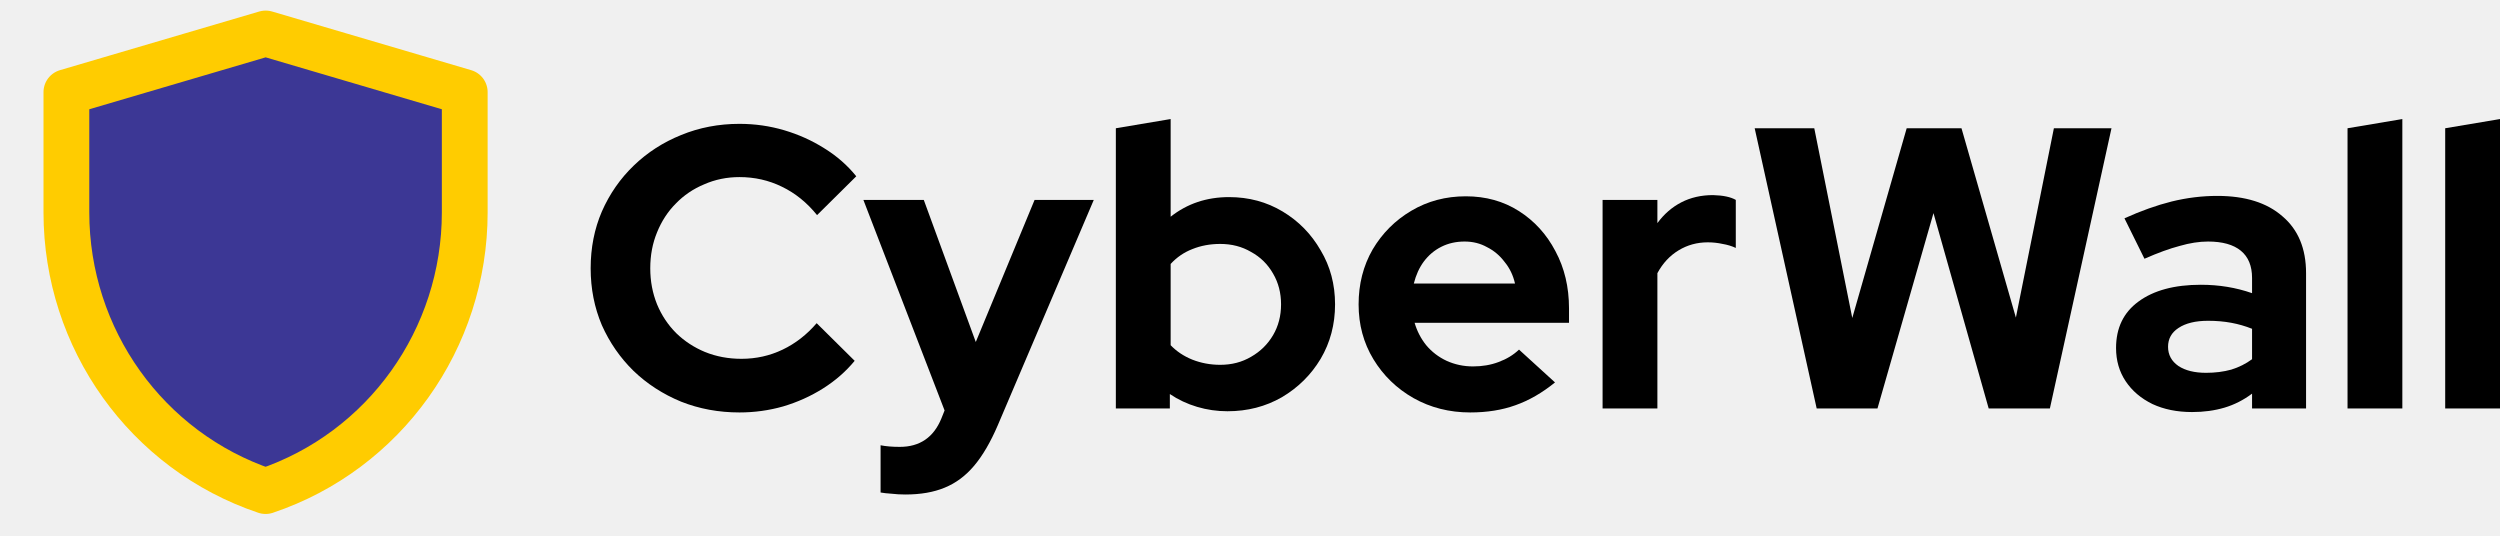
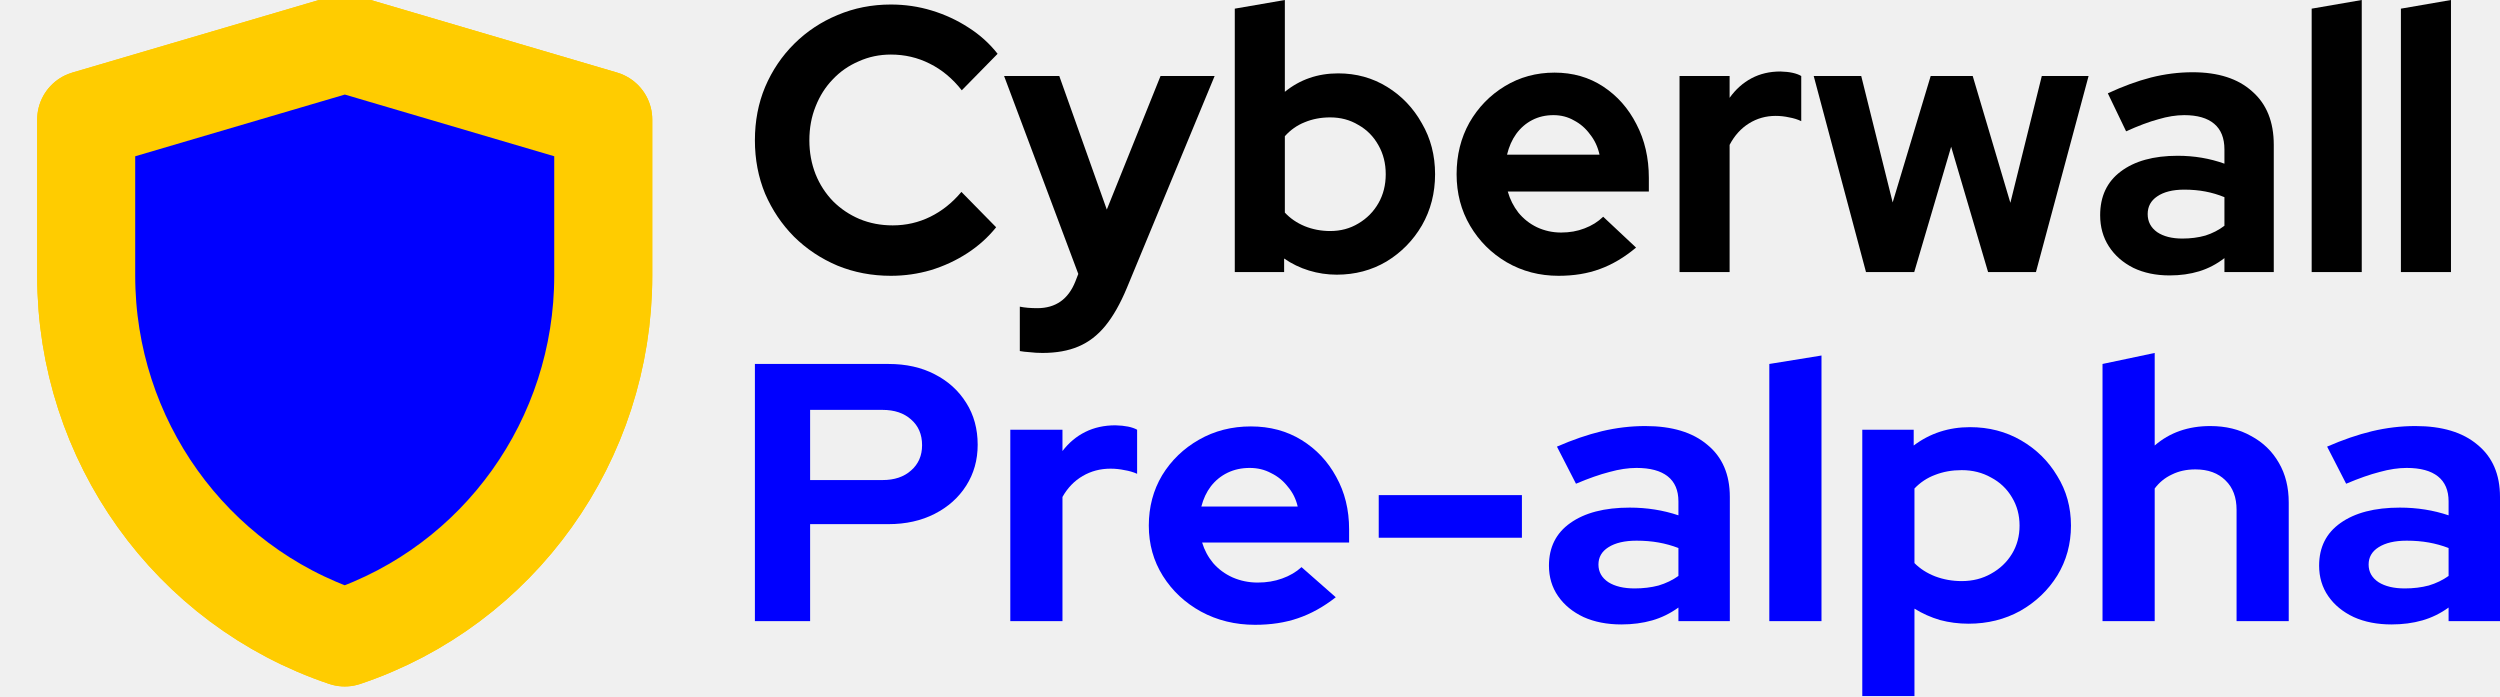
- <svg xmlns="http://www.w3.org/2000/svg" width="546" height="117" viewBox="0 0 546 117" fill="none">
-   <path d="M161.499 90.079C156.956 90.079 152.705 89.292 148.744 87.719C144.784 86.087 141.318 83.843 138.348 80.987C135.436 78.132 133.135 74.809 131.446 71.021C129.815 67.175 129 63.037 129 58.608C129 54.12 129.815 49.982 131.446 46.194C133.135 42.347 135.465 38.996 138.435 36.141C141.406 33.285 144.842 31.07 148.744 29.497C152.705 27.865 156.956 27.049 161.499 27.049C164.877 27.049 168.139 27.515 171.284 28.448C174.429 29.38 177.341 30.692 180.02 32.382C182.758 34.072 185.087 36.112 187.009 38.501L178.448 46.981C176.235 44.242 173.672 42.173 170.76 40.774C167.906 39.375 164.819 38.676 161.499 38.676C158.762 38.676 156.199 39.2 153.811 40.249C151.423 41.24 149.356 42.639 147.608 44.446C145.861 46.194 144.492 48.292 143.502 50.74C142.512 53.129 142.017 55.752 142.017 58.608C142.017 61.405 142.512 64.028 143.502 66.475C144.492 68.865 145.89 70.963 147.696 72.77C149.501 74.518 151.598 75.888 153.986 76.879C156.432 77.869 159.082 78.365 161.936 78.365C165.139 78.365 168.139 77.694 170.934 76.354C173.73 75.013 176.205 73.09 178.36 70.584L186.66 78.802C184.738 81.133 182.437 83.144 179.758 84.834C177.079 86.524 174.167 87.835 171.022 88.768C167.935 89.642 164.761 90.079 161.499 90.079Z" fill="black" />
-   <path d="M197.735 108C196.687 108 195.668 107.942 194.678 107.825C193.746 107.767 192.959 107.679 192.319 107.563V97.247C193.484 97.481 194.881 97.597 196.512 97.597C200.88 97.597 203.909 95.528 205.598 91.39L206.297 89.642L188.562 43.659H201.754L213.111 74.693L225.954 43.659H238.883L217.916 92.876C216.344 96.548 214.625 99.491 212.762 101.706C210.898 103.92 208.743 105.523 206.297 106.514C203.909 107.505 201.055 108 197.735 108Z" fill="black" />
-   <path d="M243.701 89.205V28.011L255.67 26V47.331C259.281 44.475 263.533 43.047 268.425 43.047C272.735 43.047 276.637 44.096 280.132 46.194C283.626 48.292 286.393 51.119 288.431 54.674C290.528 58.171 291.577 62.105 291.577 66.475C291.577 70.847 290.528 74.809 288.431 78.365C286.335 81.861 283.51 84.659 279.957 86.757C276.404 88.797 272.444 89.817 268.076 89.817C265.804 89.817 263.591 89.496 261.436 88.855C259.281 88.214 257.301 87.281 255.495 86.058V89.205H243.701ZM266.503 79.676C269.008 79.676 271.25 79.093 273.23 77.927C275.269 76.762 276.87 75.188 278.035 73.207C279.2 71.225 279.782 68.981 279.782 66.475C279.782 63.969 279.2 61.726 278.035 59.744C276.87 57.704 275.269 56.131 273.23 55.023C271.25 53.858 269.008 53.275 266.503 53.275C264.29 53.275 262.252 53.654 260.388 54.411C258.582 55.111 257.01 56.189 255.67 57.646V75.392C256.951 76.733 258.524 77.782 260.388 78.539C262.31 79.297 264.348 79.676 266.503 79.676Z" fill="black" />
-   <path d="M321.093 90.079C316.55 90.079 312.415 89.03 308.687 86.932C305.018 84.834 302.106 82.007 299.951 78.452C297.796 74.897 296.719 70.905 296.719 66.475C296.719 62.046 297.738 58.054 299.776 54.499C301.873 50.944 304.698 48.117 308.251 46.019C311.803 43.921 315.764 42.872 320.132 42.872C324.5 42.872 328.373 43.95 331.751 46.107C335.129 48.263 337.78 51.177 339.702 54.849C341.682 58.52 342.672 62.687 342.672 67.35V70.497H308.95C309.474 72.303 310.318 73.935 311.483 75.392C312.706 76.849 314.191 77.986 315.939 78.802C317.744 79.618 319.666 80.026 321.705 80.026C323.743 80.026 325.607 79.705 327.296 79.064C329.043 78.423 330.528 77.519 331.751 76.354L339.614 83.522C336.819 85.795 333.936 87.456 330.965 88.505C328.053 89.554 324.762 90.079 321.093 90.079ZM308.775 61.93H330.878C330.47 60.123 329.713 58.549 328.606 57.209C327.558 55.81 326.277 54.732 324.762 53.974C323.306 53.158 321.676 52.751 319.87 52.751C318.006 52.751 316.317 53.129 314.803 53.887C313.289 54.645 312.007 55.723 310.959 57.121C309.969 58.462 309.241 60.065 308.775 61.93Z" fill="black" />
-   <path d="M350.005 89.205V43.659H361.974V48.729C363.43 46.748 365.177 45.232 367.216 44.183C369.254 43.134 371.555 42.61 374.117 42.61C376.33 42.668 377.99 43.018 379.097 43.659V54.149C378.223 53.741 377.262 53.45 376.214 53.275C375.166 53.042 374.088 52.925 372.982 52.925C370.652 52.925 368.526 53.508 366.604 54.674C364.682 55.839 363.139 57.5 361.974 59.657V89.205H350.005Z" fill="black" />
-   <path d="M396.762 89.205L383.221 28.011H396.238L404.537 69.448L416.419 28.011H428.388L440.269 69.36L448.569 28.011H461.149L447.695 89.205H434.328L422.272 46.544L410.041 89.205H396.762Z" fill="black" />
-   <path d="M478.745 89.992C475.484 89.992 472.601 89.409 470.096 88.243C467.592 87.019 465.641 85.358 464.243 83.26C462.845 81.162 462.146 78.743 462.146 76.004C462.146 71.633 463.777 68.253 467.038 65.864C470.358 63.416 474.901 62.192 480.667 62.192C484.628 62.192 488.355 62.804 491.85 64.028V60.706C491.85 58.083 491.034 56.102 489.404 54.761C487.773 53.421 485.385 52.751 482.24 52.751C480.318 52.751 478.25 53.071 476.037 53.712C473.824 54.295 471.261 55.227 468.349 56.51L463.981 47.68C467.592 46.048 471.028 44.824 474.29 44.008C477.609 43.193 480.929 42.785 484.249 42.785C490.365 42.785 495.111 44.271 498.489 47.243C501.926 50.157 503.644 54.295 503.644 59.657V89.205H491.85V85.97C489.986 87.369 487.977 88.389 485.822 89.03C483.667 89.671 481.308 89.992 478.745 89.992ZM473.503 75.742C473.503 77.49 474.261 78.889 475.775 79.938C477.289 80.929 479.298 81.424 481.803 81.424C483.783 81.424 485.618 81.191 487.307 80.725C488.996 80.2 490.51 79.443 491.85 78.452V71.808C490.394 71.225 488.879 70.788 487.307 70.497C485.734 70.205 484.045 70.06 482.24 70.06C479.502 70.06 477.347 70.584 475.775 71.633C474.261 72.624 473.503 73.994 473.503 75.742Z" fill="black" />
-   <path d="M512.702 89.205V28.011L524.671 26V89.205H512.702Z" fill="black" />
-   <path d="M534.031 89.205V28.011L546 26V89.205H534.031Z" fill="black" />
-   <path d="M14.5 20.123L58.021 7.312L101.5 20.123V46.395C101.5 74.008 83.98 98.522 58.006 107.251C32.026 98.522 14.5 74.002 14.5 46.383V20.123Z" fill="#3C3795" stroke="#FFCC00" stroke-width="10" stroke-linejoin="round" />
+ <svg xmlns="http://www.w3.org/2000/svg" width="255" height="71" viewBox="0 0 255 71" fill="none">
+   <g clip-path="url(#clip0_1_575)">
+     <path d="M8.791 12.199L35.174 4.433L61.532 12.199V28.126C61.532 44.865 50.911 59.727 35.165 65.019C19.415 59.727 8.791 44.862 8.791 28.118V12.199Z" fill="#3C3795" stroke="#FFCC00" stroke-width="10" stroke-linejoin="round" />
+   </g>
+   <g clip-path="url(#clip1_1_575)">
+     <path d="M8.791 12.199L35.174 4.433L61.532 12.199V28.126C61.532 44.865 50.911 59.727 35.165 65.019C19.415 59.727 8.791 44.862 8.791 28.118V12.199Z" fill="#0000FF" stroke="#FFCC00" stroke-width="10" stroke-linejoin="round" />
+   </g>
+   <path d="M77 63.355V37.124H90.634C92.42 37.124 93.987 37.474 95.334 38.173C96.706 38.873 97.781 39.847 98.558 41.096C99.334 42.321 99.723 43.745 99.723 45.368C99.723 46.917 99.334 48.304 98.558 49.528C97.781 50.752 96.706 51.714 95.334 52.413C93.961 53.113 92.394 53.462 90.634 53.462H82.632V63.355H77ZM82.632 48.966H90.012C91.229 48.966 92.2 48.641 92.925 47.991C93.676 47.342 94.052 46.48 94.052 45.406C94.052 44.307 93.676 43.432 92.925 42.783C92.2 42.133 91.229 41.808 90.012 41.808H82.632V48.966Z" fill="#0000FF" />
+   <path d="M103.051 63.355V43.832H108.372V46.005C109.02 45.156 109.797 44.506 110.703 44.057C111.609 43.607 112.632 43.382 113.772 43.382C114.756 43.407 115.494 43.557 115.986 43.832V48.329C115.597 48.154 115.17 48.029 114.704 47.954C114.238 47.854 113.759 47.804 113.267 47.804C112.231 47.804 111.286 48.054 110.431 48.553C109.577 49.053 108.89 49.765 108.372 50.69V63.355H103.051Z" fill="#0000FF" />
+   <path d="M128.015 63.73C125.995 63.73 124.157 63.281 122.499 62.381C120.868 61.482 119.573 60.27 118.615 58.746C117.657 57.222 117.178 55.511 117.178 53.612C117.178 51.714 117.631 50.002 118.537 48.479C119.47 46.955 120.725 45.743 122.305 44.844C123.885 43.944 125.646 43.495 127.588 43.495C129.53 43.495 131.252 43.957 132.754 44.881C134.256 45.806 135.434 47.055 136.288 48.629C137.169 50.202 137.609 51.989 137.609 53.987V55.336H122.616C122.849 56.111 123.224 56.81 123.742 57.435C124.286 58.059 124.946 58.546 125.723 58.896C126.526 59.246 127.38 59.421 128.287 59.421C129.193 59.421 130.022 59.283 130.773 59.009C131.55 58.734 132.21 58.346 132.754 57.847L136.249 60.92C135.007 61.894 133.725 62.606 132.404 63.056C131.109 63.505 129.646 63.73 128.015 63.73ZM122.538 51.664H132.365C132.184 50.889 131.847 50.215 131.355 49.64C130.889 49.041 130.32 48.578 129.646 48.254C128.999 47.904 128.274 47.729 127.471 47.729C126.642 47.729 125.892 47.892 125.218 48.216C124.545 48.541 123.975 49.003 123.509 49.603C123.069 50.177 122.745 50.864 122.538 51.664Z" fill="#0000FF" />
+   <path d="M140.63 54.849V50.502H155.235V54.849H140.63Z" fill="#0000FF" />
+   <path d="M165.373 63.693C163.923 63.693 162.641 63.443 161.527 62.943C160.414 62.419 159.546 61.707 158.925 60.807C158.303 59.908 157.993 58.871 157.993 57.697C157.993 55.823 158.718 54.374 160.168 53.35C161.644 52.301 163.664 51.776 166.227 51.776C167.988 51.776 169.645 52.038 171.199 52.563V51.139C171.199 50.015 170.837 49.166 170.112 48.591C169.386 48.016 168.325 47.729 166.926 47.729C166.072 47.729 165.153 47.867 164.169 48.141C163.185 48.391 162.045 48.791 160.751 49.34L158.808 45.556C160.414 44.856 161.942 44.331 163.392 43.982C164.868 43.632 166.344 43.457 167.82 43.457C170.539 43.457 172.649 44.094 174.151 45.368C175.679 46.617 176.443 48.391 176.443 50.69V63.355H171.199V61.969C170.37 62.569 169.477 63.006 168.519 63.281C167.561 63.555 166.512 63.693 165.373 63.693ZM163.042 57.585C163.042 58.334 163.379 58.934 164.052 59.383C164.725 59.808 165.619 60.02 166.732 60.02C167.613 60.02 168.428 59.92 169.179 59.721C169.93 59.496 170.604 59.171 171.199 58.746V55.898C170.552 55.648 169.878 55.461 169.179 55.336C168.48 55.211 167.729 55.149 166.926 55.149C165.709 55.149 164.751 55.374 164.052 55.823C163.379 56.248 163.042 56.835 163.042 57.585Z" fill="#0000FF" />
+   <path d="M180.47 63.355V37.124L185.792 36.262V63.355H180.47Z" fill="#0000FF" />
+   <path d="M189.953 71V43.832H195.197V45.443C196.854 44.194 198.771 43.57 200.946 43.57C202.862 43.57 204.597 44.019 206.151 44.919C207.704 45.818 208.934 47.03 209.841 48.553C210.773 50.053 211.239 51.739 211.239 53.612C211.239 55.486 210.773 57.185 209.841 58.709C208.908 60.208 207.652 61.407 206.073 62.306C204.493 63.181 202.732 63.618 200.79 63.618C199.78 63.618 198.809 63.493 197.877 63.243C196.945 62.968 196.077 62.581 195.275 62.081V71H189.953ZM200.091 59.271C201.205 59.271 202.202 59.021 203.082 58.521C203.988 58.022 204.7 57.347 205.218 56.498C205.736 55.648 205.995 54.687 205.995 53.612C205.995 52.538 205.736 51.576 205.218 50.727C204.7 49.853 203.988 49.178 203.082 48.703C202.202 48.204 201.205 47.954 200.091 47.954C199.107 47.954 198.201 48.116 197.372 48.441C196.569 48.741 195.87 49.203 195.275 49.828V57.435C195.844 58.009 196.544 58.459 197.372 58.784C198.227 59.108 199.133 59.271 200.091 59.271Z" fill="#0000FF" />
+   <path d="M214.457 63.355V37.124L219.779 36V45.443C221.307 44.119 223.197 43.457 225.45 43.457C227.029 43.457 228.415 43.794 229.606 44.469C230.823 45.118 231.768 46.03 232.441 47.205C233.115 48.354 233.451 49.703 233.451 51.252V63.355H228.13V52.001C228.13 50.727 227.754 49.728 227.003 49.003C226.252 48.254 225.23 47.879 223.935 47.879C223.029 47.879 222.226 48.054 221.527 48.404C220.828 48.728 220.245 49.203 219.779 49.828V63.355H214.457Z" fill="#0000FF" />
+   <path d="M243.93 63.693C242.48 63.693 241.198 63.443 240.085 62.943C238.971 62.419 238.104 61.707 237.482 60.807C236.861 59.908 236.55 58.871 236.55 57.697C236.55 55.823 237.275 54.374 238.725 53.35C240.201 52.301 242.221 51.776 244.784 51.776C246.545 51.776 248.203 52.038 249.756 52.563V51.139C249.756 50.015 249.394 49.166 248.669 48.591C247.944 48.016 246.882 47.729 245.484 47.729C244.629 47.729 243.71 47.867 242.726 48.141C241.742 48.391 240.602 48.791 239.308 49.34L237.366 45.556C238.971 44.856 240.499 44.331 241.949 43.982C243.425 43.632 244.901 43.457 246.377 43.457C249.096 43.457 251.206 44.094 252.708 45.368C254.236 46.617 255 48.391 255 50.69V63.355H249.756V61.969C248.928 62.569 248.034 63.006 247.076 63.281C246.118 63.555 245.069 63.693 243.93 63.693ZM241.599 57.585C241.599 58.334 241.936 58.934 242.609 59.383C243.283 59.808 244.176 60.02 245.289 60.02C246.17 60.02 246.986 59.92 247.736 59.721C248.487 59.496 249.161 59.171 249.756 58.746V55.898C249.109 55.648 248.436 55.461 247.736 55.336C247.037 55.211 246.286 55.149 245.484 55.149C244.267 55.149 243.308 55.374 242.609 55.823C241.936 56.248 241.599 56.835 241.599 57.585Z" fill="#0000FF" />
+   <path d="M90.869 28.132C88.93 28.132 87.116 27.787 85.426 27.096C83.736 26.38 82.257 25.395 80.989 24.141C79.746 22.887 78.765 21.429 78.044 19.765C77.348 18.077 77 16.26 77 14.316C77 12.345 77.348 10.529 78.044 8.866C78.765 7.177 79.759 5.706 81.026 4.452C82.294 3.198 83.76 2.226 85.426 1.535C87.116 0.819 88.93 0.461 90.869 0.461C92.31 0.461 93.702 0.665 95.044 1.075C96.386 1.484 97.629 2.06 98.772 2.802C99.941 3.544 100.935 4.439 101.755 5.488L98.101 9.211C97.157 8.009 96.063 7.1 94.821 6.486C93.603 5.872 92.285 5.565 90.869 5.565C89.701 5.565 88.607 5.795 87.588 6.256C86.569 6.691 85.687 7.305 84.941 8.098C84.195 8.866 83.611 9.787 83.189 10.861C82.766 11.91 82.555 13.062 82.555 14.316C82.555 15.544 82.766 16.695 83.189 17.77C83.611 18.819 84.208 19.74 84.978 20.533C85.749 21.301 86.644 21.902 87.663 22.337C88.706 22.772 89.837 22.989 91.055 22.989C92.422 22.989 93.702 22.695 94.895 22.107C96.088 21.518 97.144 20.674 98.064 19.574L101.606 23.181C100.786 24.205 99.804 25.087 98.661 25.829C97.517 26.571 96.275 27.147 94.933 27.556C93.615 27.94 92.261 28.132 90.869 28.132Z" fill="black" />
+   <path d="M106.332 36C105.885 36 105.45 35.974 105.027 35.923C104.63 35.898 104.294 35.859 104.021 35.808V31.279C104.518 31.382 105.114 31.433 105.81 31.433C107.674 31.433 108.967 30.524 109.688 28.708L109.986 27.94L102.418 7.753H108.047L112.894 21.377L118.374 7.753H123.892L114.944 29.36C114.273 30.972 113.54 32.264 112.745 33.237C111.949 34.209 111.03 34.913 109.986 35.348C108.967 35.782 107.749 36 106.332 36Z" fill="black" />
+   <path d="M125.948 27.748V0.883L131.055 0V9.365C132.596 8.111 134.411 7.484 136.499 7.484C138.338 7.484 140.003 7.945 141.494 8.866C142.986 9.787 144.166 11.028 145.036 12.588C145.931 14.124 146.378 15.851 146.378 17.77C146.378 19.689 145.931 21.429 145.036 22.989C144.141 24.524 142.936 25.753 141.42 26.674C139.904 27.569 138.214 28.017 136.349 28.017C135.38 28.017 134.436 27.876 133.516 27.595C132.596 27.313 131.751 26.904 130.981 26.367V27.748H125.948ZM135.678 23.565C136.747 23.565 137.704 23.309 138.549 22.797C139.419 22.286 140.103 21.595 140.6 20.725C141.097 19.855 141.345 18.87 141.345 17.77C141.345 16.669 141.097 15.684 140.6 14.815C140.103 13.919 139.419 13.228 138.549 12.742C137.704 12.23 136.747 11.974 135.678 11.974C134.734 11.974 133.864 12.141 133.069 12.473C132.298 12.78 131.627 13.254 131.055 13.893V21.684C131.602 22.273 132.273 22.733 133.069 23.066C133.889 23.399 134.759 23.565 135.678 23.565Z" fill="black" />
+   <path d="M158.974 28.132C157.036 28.132 155.271 27.672 153.68 26.75C152.114 25.829 150.872 24.588 149.952 23.028C149.032 21.467 148.573 19.714 148.573 17.77C148.573 15.825 149.008 14.072 149.877 12.512C150.772 10.951 151.978 9.71 153.494 8.789C155.01 7.868 156.7 7.407 158.564 7.407C160.428 7.407 162.081 7.881 163.523 8.827C164.964 9.774 166.095 11.053 166.915 12.665C167.76 14.277 168.183 16.107 168.183 18.154V19.535H153.792C154.016 20.328 154.376 21.045 154.873 21.684C155.395 22.324 156.029 22.823 156.775 23.181C157.545 23.539 158.365 23.719 159.235 23.719C160.105 23.719 160.9 23.578 161.621 23.296C162.367 23.015 163.001 22.618 163.523 22.107L166.878 25.254C165.685 26.252 164.455 26.981 163.187 27.441C161.944 27.902 160.54 28.132 158.974 28.132ZM153.717 15.774H163.15C162.976 14.981 162.653 14.29 162.18 13.701C161.733 13.087 161.186 12.614 160.54 12.281C159.919 11.923 159.223 11.744 158.452 11.744C157.657 11.744 156.936 11.91 156.29 12.243C155.644 12.576 155.097 13.049 154.65 13.663C154.227 14.252 153.916 14.955 153.717 15.774Z" fill="black" />
+   <path d="M171.312 27.748V7.753H176.42V9.979C177.041 9.109 177.787 8.444 178.657 7.983C179.527 7.522 180.508 7.292 181.602 7.292C182.546 7.318 183.255 7.471 183.727 7.753V12.358C183.354 12.179 182.944 12.051 182.497 11.974C182.049 11.872 181.589 11.821 181.117 11.821C180.123 11.821 179.216 12.077 178.396 12.588C177.575 13.1 176.917 13.829 176.42 14.776V27.748H171.312Z" fill="black" />
+   <path d="M190.331 27.748L184.999 7.753H189.846L193.052 20.648L196.93 7.753H201.217L205.057 20.687L208.263 7.753H213.035L207.667 27.748H202.783L199.017 14.968L195.252 27.748H190.331Z" fill="black" />
+   <path d="M221.3 28.094C219.908 28.094 218.677 27.838 217.609 27.326C216.54 26.789 215.707 26.06 215.111 25.139C214.514 24.218 214.216 23.156 214.216 21.953C214.216 20.034 214.912 18.55 216.304 17.501C217.72 16.426 219.659 15.889 222.12 15.889C223.81 15.889 225.401 16.158 226.892 16.695V15.237C226.892 14.085 226.544 13.215 225.848 12.627C225.152 12.038 224.133 11.744 222.791 11.744C221.971 11.744 221.088 11.885 220.144 12.166C219.199 12.422 218.106 12.832 216.863 13.395L214.999 9.518C216.54 8.802 218.006 8.264 219.398 7.906C220.815 7.548 222.232 7.369 223.648 7.369C226.258 7.369 228.284 8.021 229.725 9.326C231.192 10.605 231.925 12.422 231.925 14.776V27.748H226.892V26.328C226.096 26.942 225.239 27.39 224.319 27.672C223.4 27.953 222.393 28.094 221.3 28.094ZM219.063 21.838C219.063 22.605 219.386 23.22 220.032 23.68C220.678 24.115 221.536 24.333 222.604 24.333C223.449 24.333 224.232 24.23 224.953 24.026C225.674 23.795 226.32 23.463 226.892 23.028V20.111C226.27 19.855 225.624 19.663 224.953 19.535C224.282 19.407 223.561 19.343 222.791 19.343C221.623 19.343 220.703 19.574 220.032 20.034C219.386 20.469 219.063 21.07 219.063 21.838Z" fill="black" />
+   <path d="M235.79 27.748V0.883L240.898 0V27.748H235.79Z" fill="black" />
+   <path d="M244.892 27.748V0.883L250 0V27.748H244.892Z" fill="black" />
+   <defs>
+     <clipPath id="clip0_1_575">
+       <rect width="70.322" height="70.929" fill="white" />
+     </clipPath>
+     <clipPath id="clip1_1_575">
+       <rect width="70.322" height="70.929" fill="white" />
+     </clipPath>
+   </defs>
</svg>
